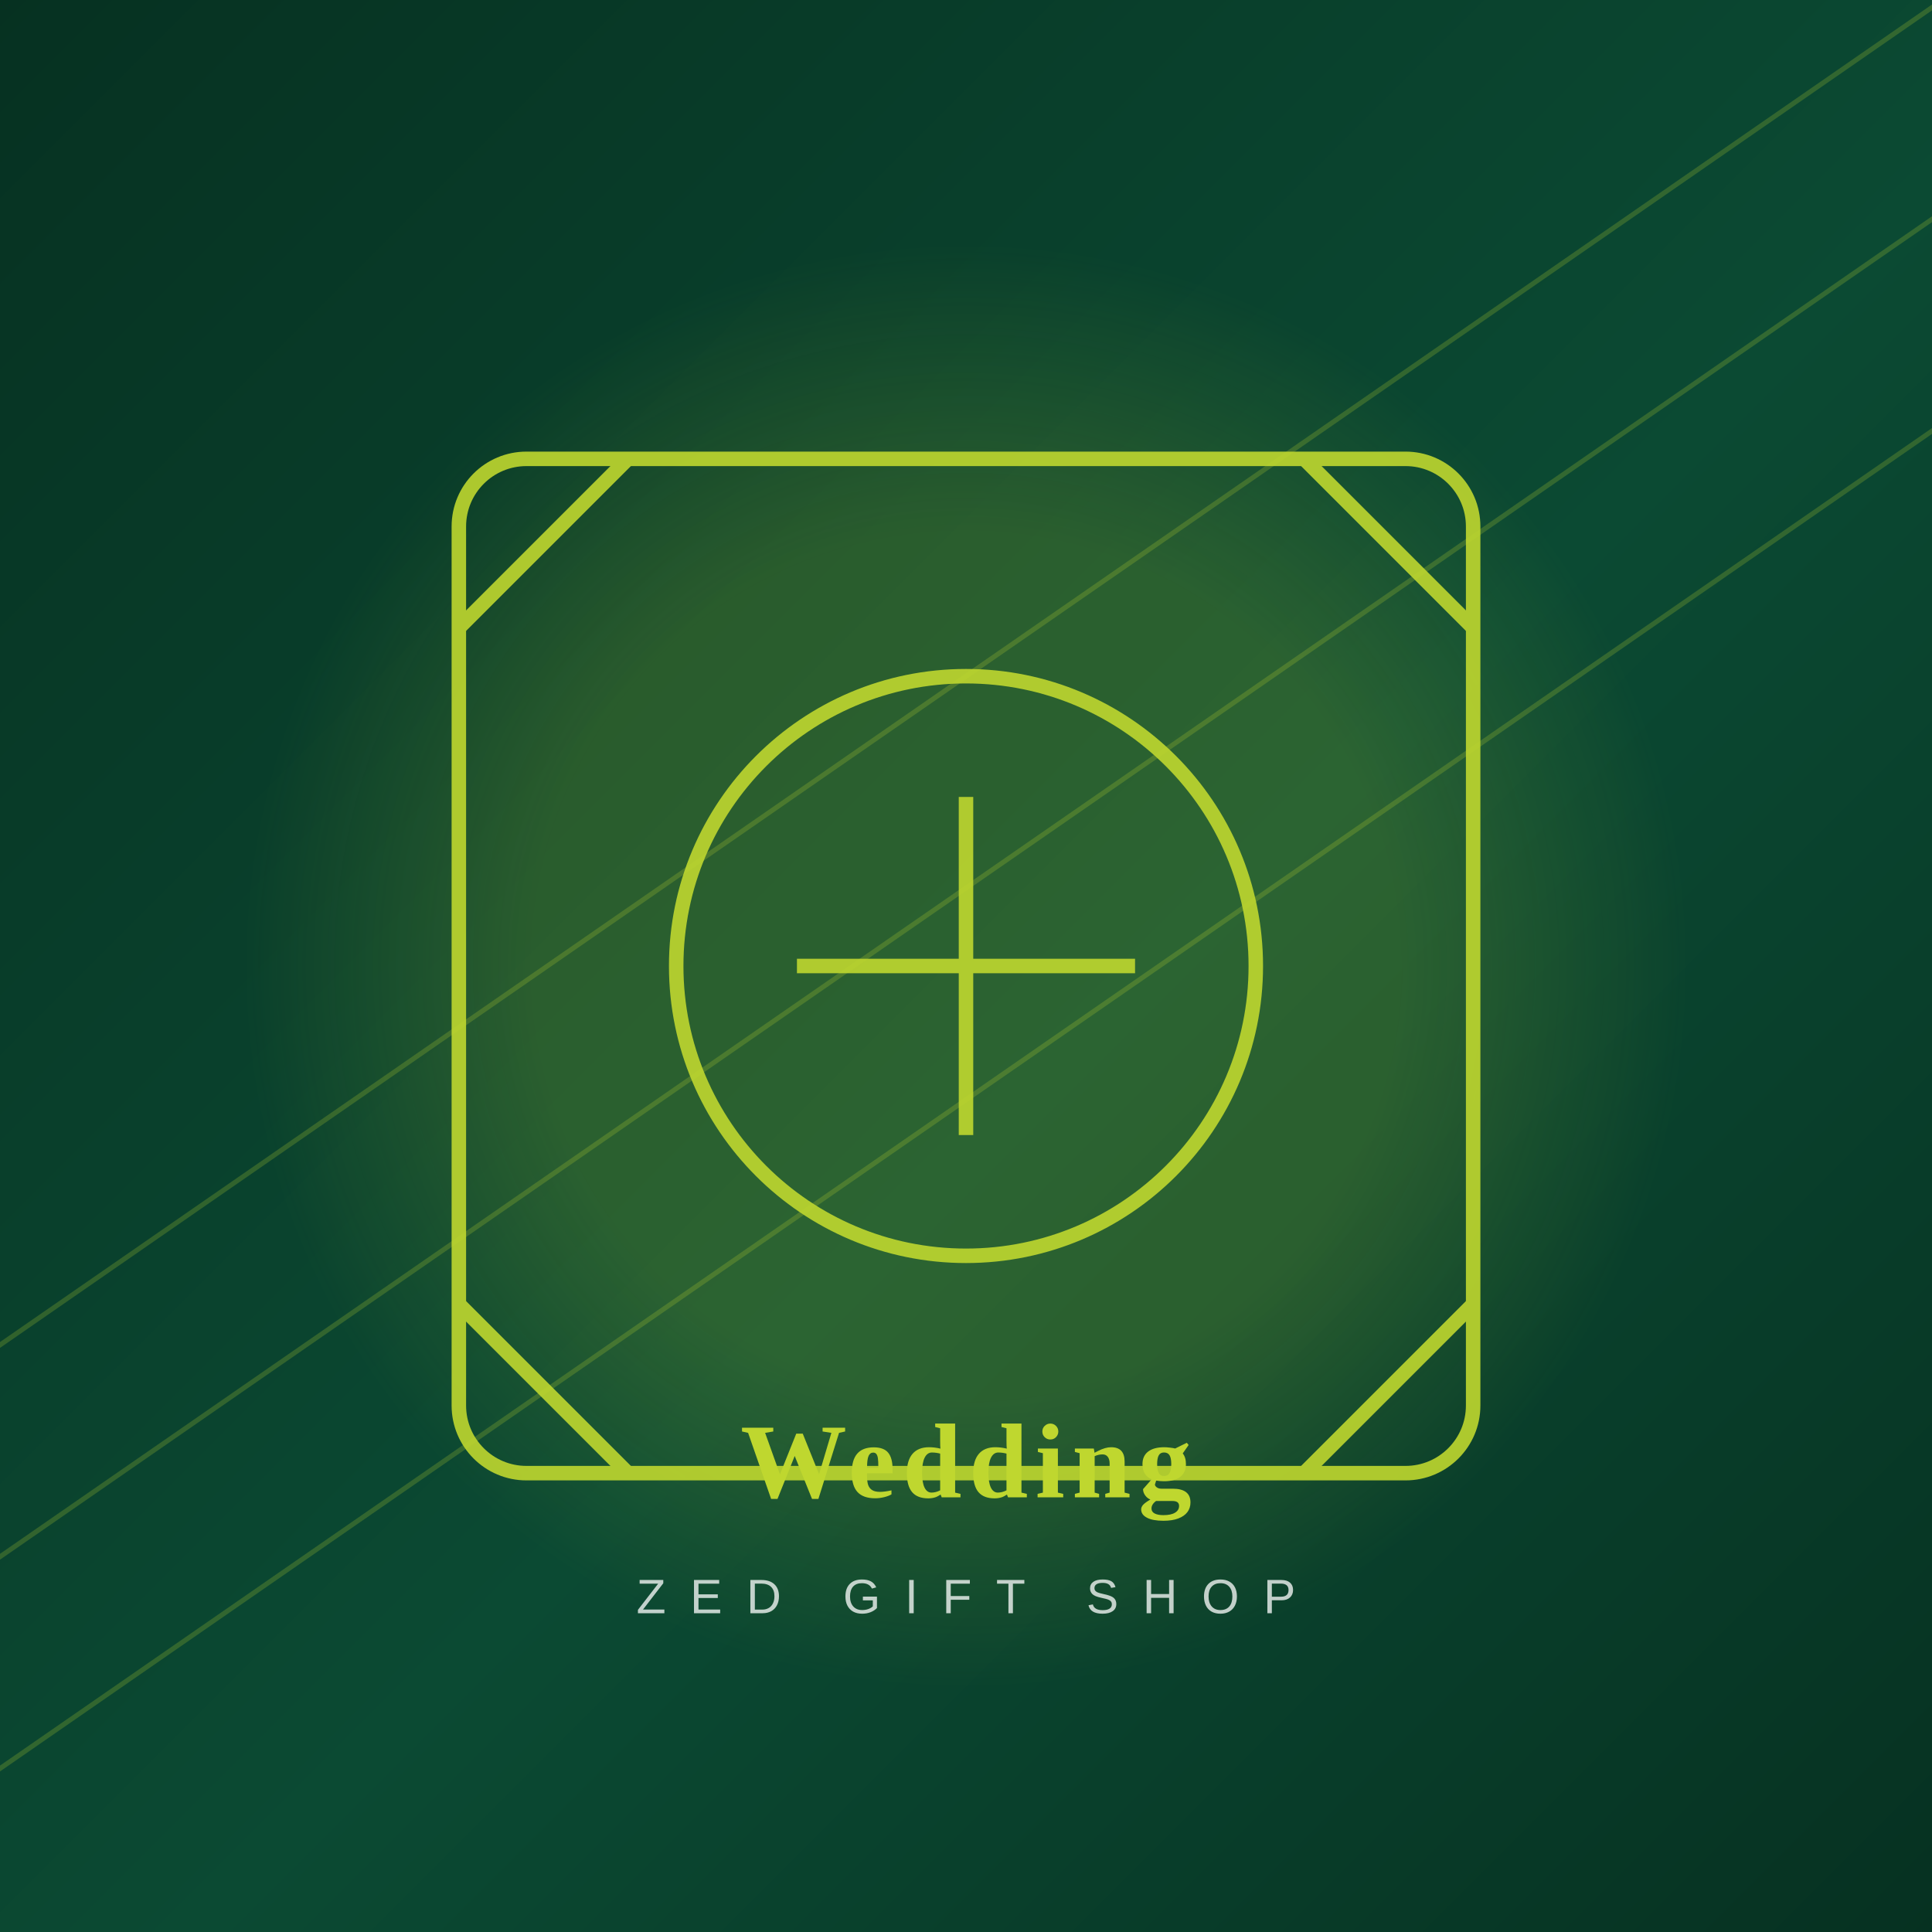
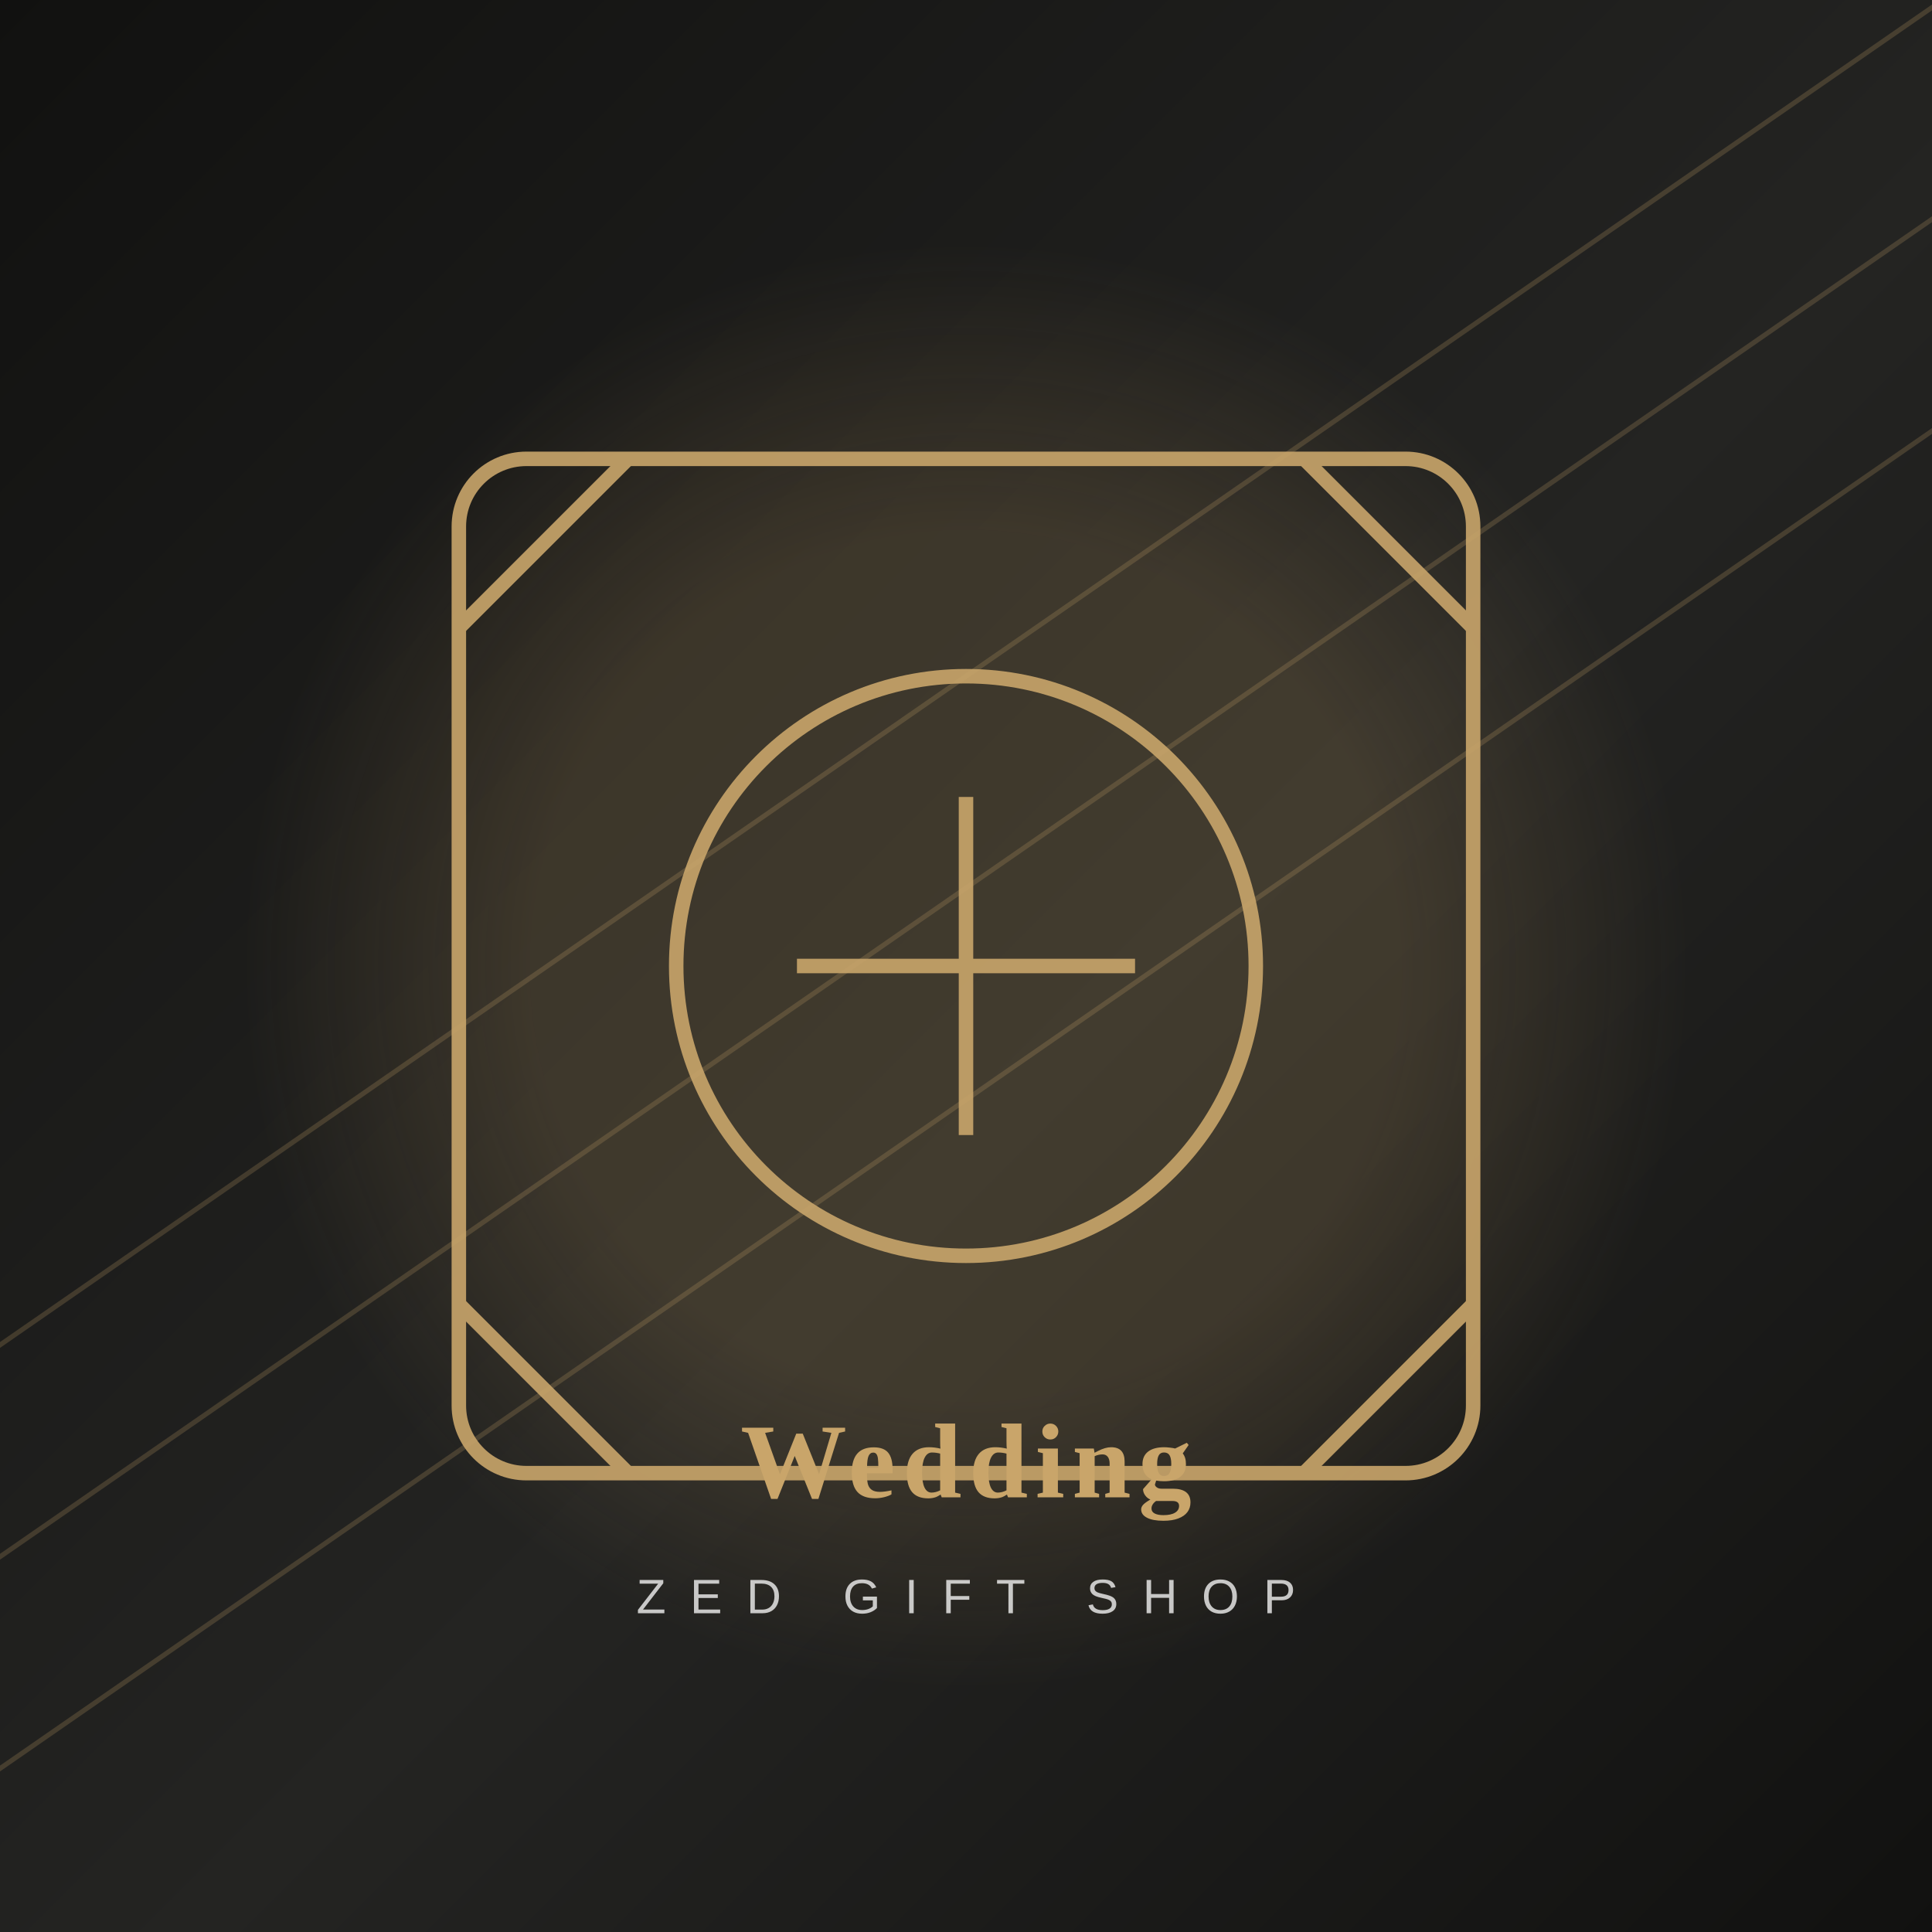
<svg xmlns="http://www.w3.org/2000/svg" width="800" height="800" viewBox="0 0 800 800">
  <defs>
    <linearGradient id="bg" x1="0" y1="0" x2="1" y2="1">
-       <stop offset="0" stop-color="#063121" />
-       <stop offset="0.55" stop-color="#0b4a33" />
-       <stop offset="1" stop-color="#063121" />
+       <stop offset="0" stop-color="#111110" />
+       <stop offset="0.55" stop-color="#242422" />
+       <stop offset="1" stop-color="#111110" />
    </linearGradient>
    <radialGradient id="glow" cx="0.5" cy="0.5" r="0.5">
-       <stop offset="0.6" stop-color="#BFD72F" stop-opacity="0.18" />
-       <stop offset="1" stop-color="#BFD72F" stop-opacity="0" />
+       <stop offset="0.6" stop-color="#c9a56a" stop-opacity="0.18" />
+       <stop offset="1" stop-color="#c9a56a" stop-opacity="0" />
    </radialGradient>
  </defs>
  <rect width="800" height="800" fill="url(#bg)" />
  <circle cx="400" cy="400" r="300" fill="url(#glow)" />
-   <g stroke="#BFD72F" stroke-opacity="0.22" stroke-width="2">
+   <g stroke="#c9a56a" stroke-opacity="0.22" stroke-width="2">
    <path d="M-120 640 L920 -80" />
    <path d="M-80 700 L960 -20" />
    <path d="M-40 760 L1000 40" />
  </g>
-   <g fill="none" stroke="#BFD72F" stroke-width="6" opacity="0.9">
+   <g fill="none" stroke="#c9a56a" stroke-width="6" opacity="0.9">
    <rect x="190" y="190" width="420" height="420" rx="28" />
    <path d="M260 190 L190 260 M540 190 L610 260 M260 610 L190 540 M540 610 L610 540" />
    <circle cx="400" cy="400" r="120" />
    <path d="M400 330 L400 470 M330 400 L470 400" />
  </g>
-   <text x="400" y="620" text-anchor="middle" font-family="Georgia, 'Times New Roman', serif" font-size="44" font-weight="bold" letter-spacing="3" fill="#BFD72F">Wedding</text>
+   <text x="400" y="620" text-anchor="middle" font-family="Georgia, 'Times New Roman', serif" font-size="44" font-weight="bold" letter-spacing="3" fill="#c9a56a">Wedding</text>
  <text x="400" y="668" text-anchor="middle" font-family="Arial, sans-serif" font-size="20" letter-spacing="10" fill="#ffffff" fill-opacity="0.75">ZED GIFT SHOP</text>
</svg>
